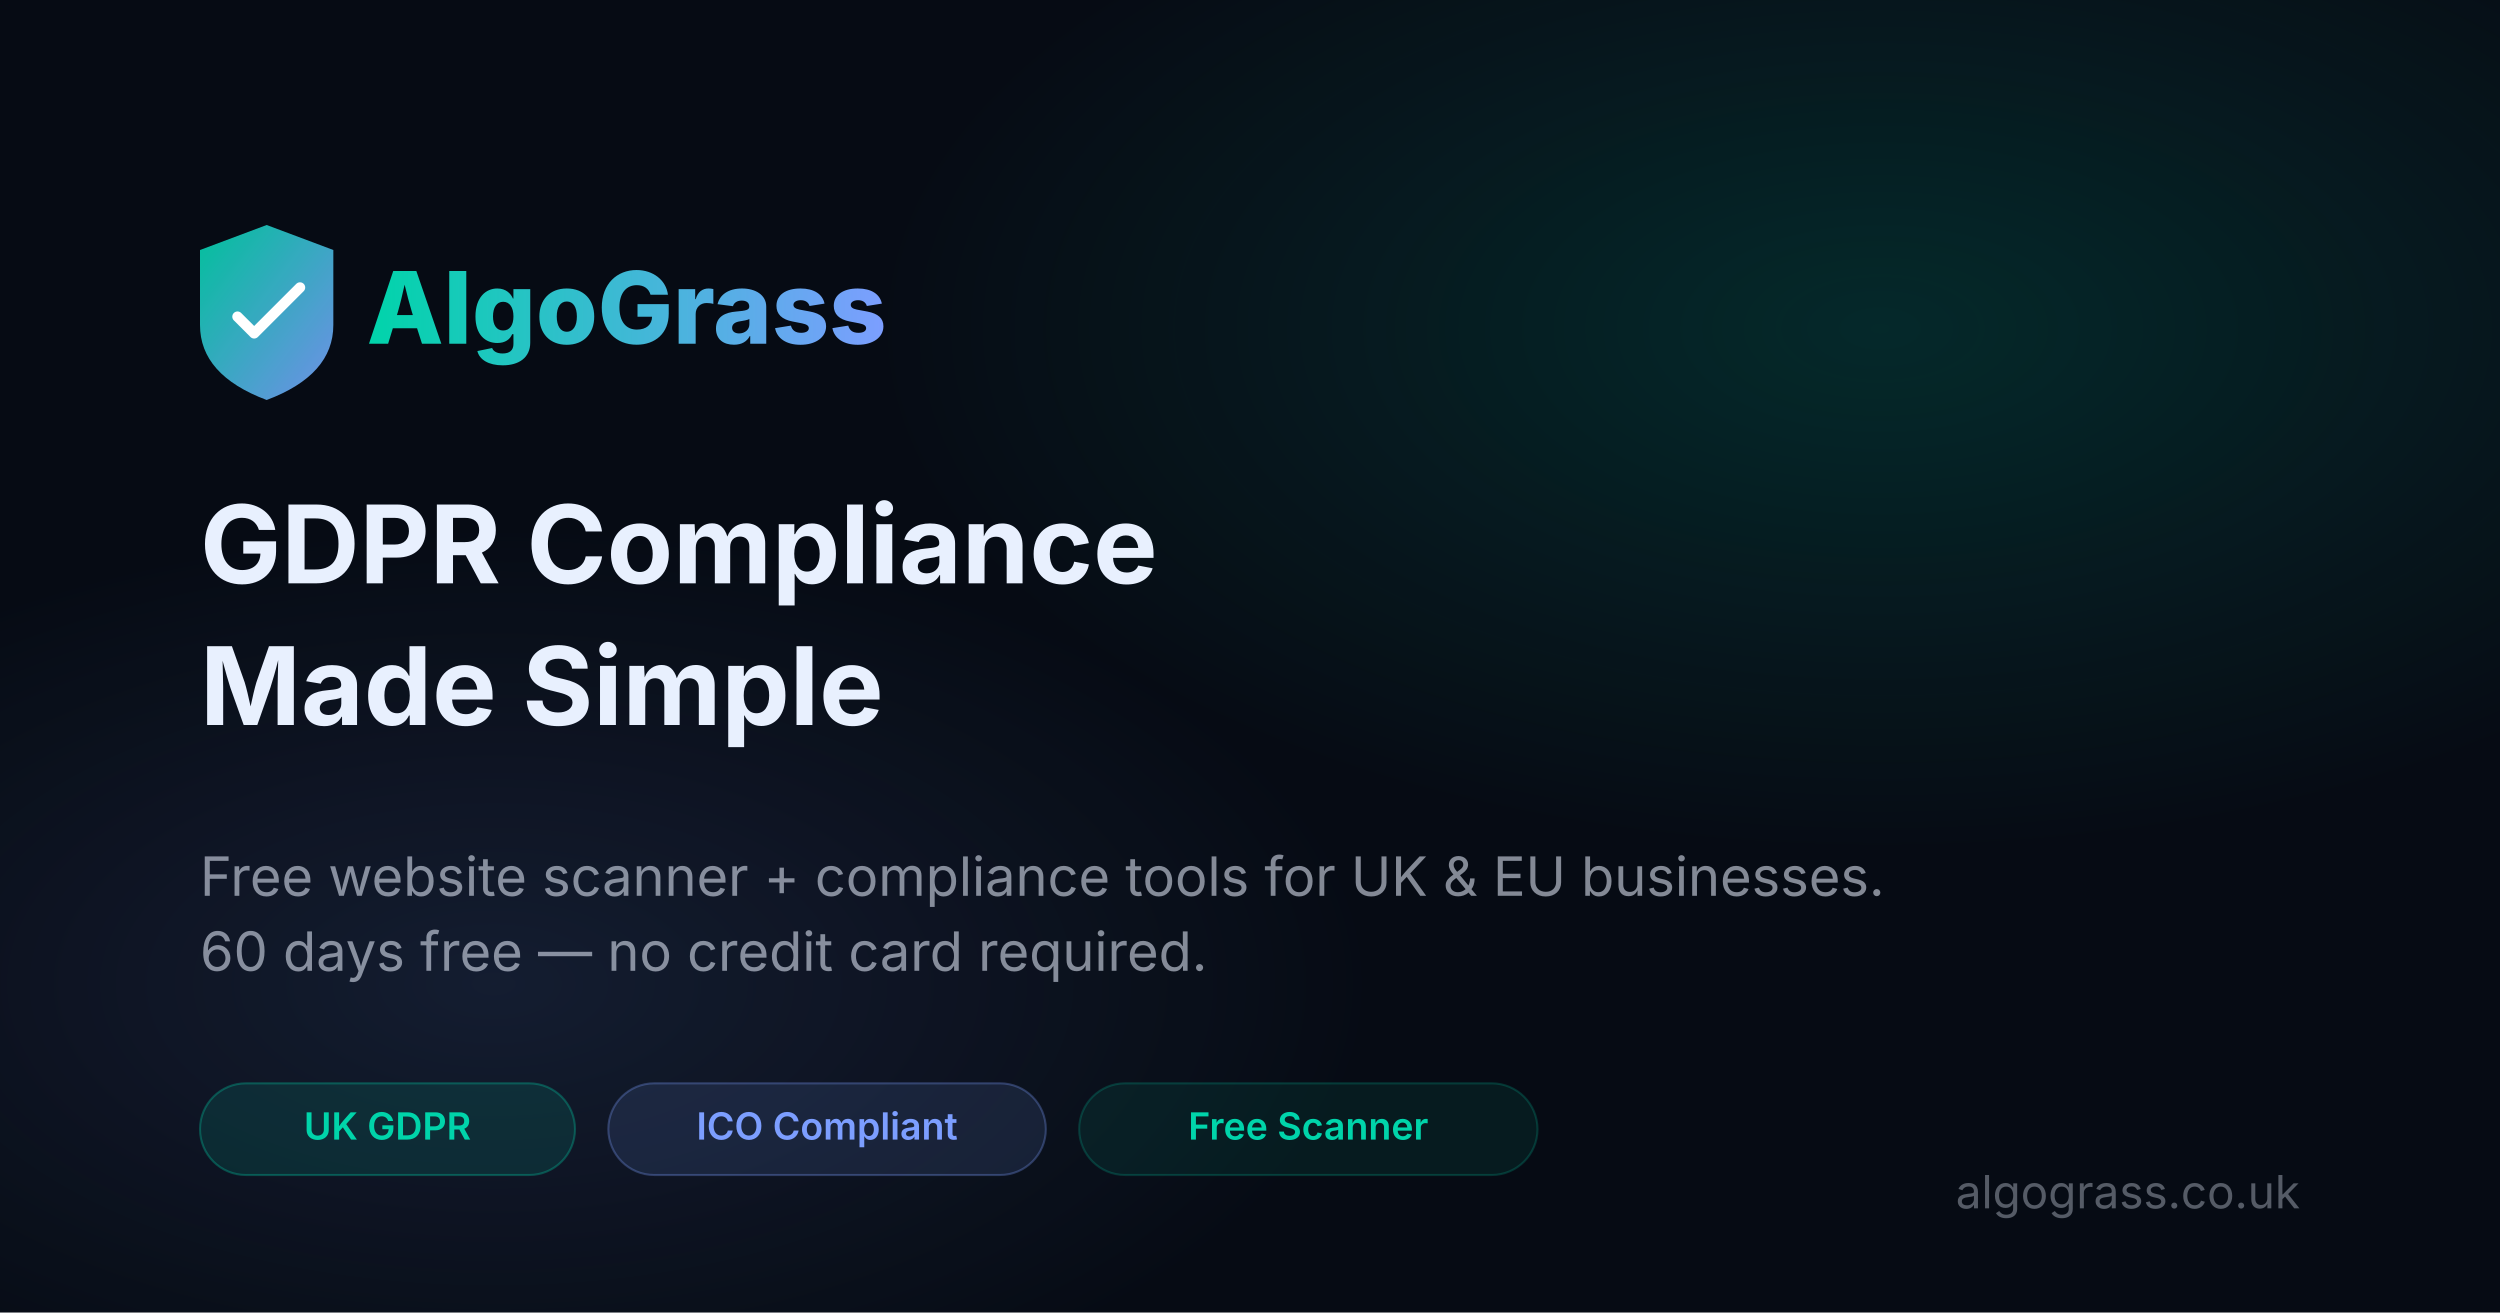
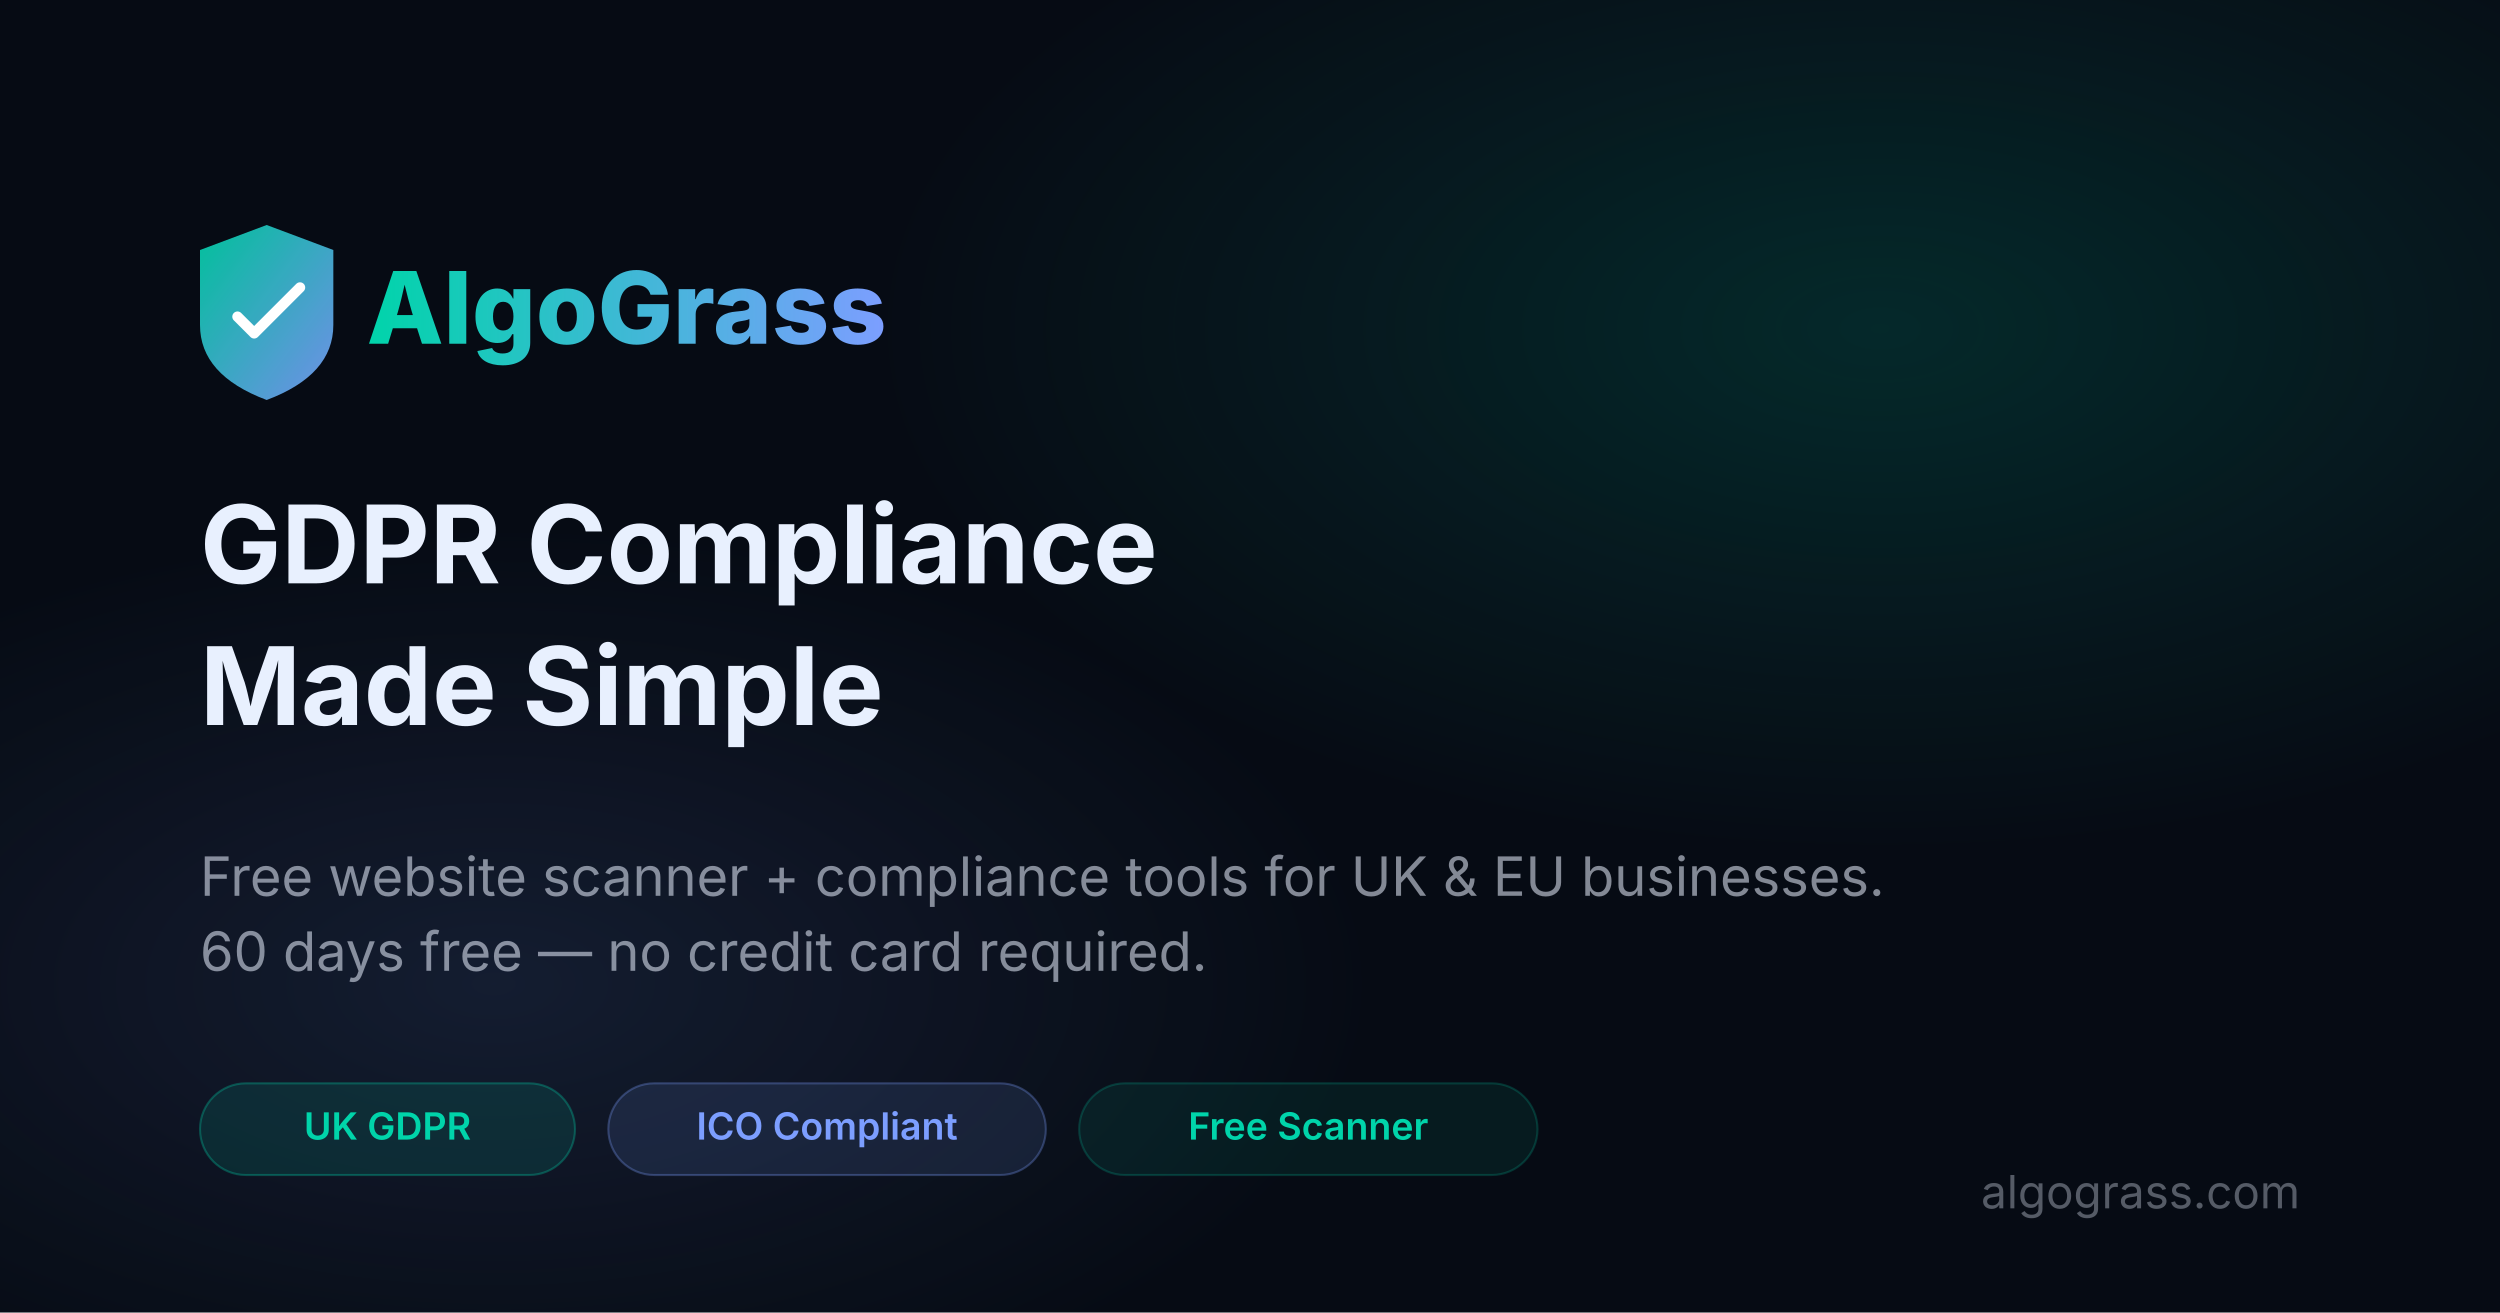
<svg xmlns="http://www.w3.org/2000/svg" width="1200" height="630" viewBox="0 0 1200 630" fill="none">
  <rect width="1200" height="630" fill="#060B14" />
  <circle cx="900" cy="150" r="400" fill="radial-gradient" opacity="0.4" />
  <radialGradient id="g1" cx="75%" cy="25%" r="40%">
    <stop offset="0%" stop-color="#00D4AA" stop-opacity="0.15" />
    <stop offset="100%" stop-color="#00D4AA" stop-opacity="0" />
  </radialGradient>
  <radialGradient id="g2" cx="20%" cy="75%" r="35%">
    <stop offset="0%" stop-color="#7C9EFF" stop-opacity="0.12" />
    <stop offset="100%" stop-color="#7C9EFF" stop-opacity="0" />
  </radialGradient>
  <rect width="1200" height="630" fill="url(#g1)" />
  <rect width="1200" height="630" fill="url(#g2)" />
  <path d="M96 120 L128 108 L160 120 L160 156 Q160 180 128 192 Q96 180 96 156 Z" fill="url(#logoGrad)" opacity="0.9" />
  <defs>
    <linearGradient id="logoGrad" x1="0" y1="0" x2="1" y2="1">
      <stop offset="0%" stop-color="#00D4AA" />
      <stop offset="100%" stop-color="#7C9EFF" />
    </linearGradient>
    <linearGradient id="textGrad" x1="0" y1="0" x2="1" y2="0">
      <stop offset="0%" stop-color="#00D4AA" />
      <stop offset="100%" stop-color="#7C9EFF" />
    </linearGradient>
  </defs>
  <path d="M114 152 L122 160 L144 138" stroke="white" stroke-width="5" stroke-linecap="round" stroke-linejoin="round" />
  <text x="176" y="165" font-family="system-ui, -apple-system, sans-serif" font-size="48" font-weight="800" fill="url(#textGrad)">AlgoGrass</text>
  <text x="96" y="280" font-family="system-ui, -apple-system, sans-serif" font-size="52" font-weight="700" fill="#E8F0FE">GDPR Compliance</text>
  <text x="96" y="348" font-family="system-ui, -apple-system, sans-serif" font-size="52" font-weight="700" fill="#E8F0FE">Made Simple</text>
  <text x="96" y="430" font-family="system-ui, -apple-system, sans-serif" font-size="26" fill="rgba(232,240,254,0.55)">Free website scanner + compliance tools for UK &amp; EU businesses.</text>
  <text x="96" y="466" font-family="system-ui, -apple-system, sans-serif" font-size="26" fill="rgba(232,240,254,0.55)">60 days free — no credit card required.</text>
  <rect x="96" y="520" width="180" height="44" rx="22" fill="rgba(0,212,170,0.12)" stroke="rgba(0,212,170,0.3)" stroke-width="1" />
  <text x="186" y="547" font-family="system-ui, -apple-system, sans-serif" font-size="18" fill="#00D4AA" text-anchor="middle" font-weight="600">UK GDPR</text>
  <rect x="292" y="520" width="210" height="44" rx="22" fill="rgba(124,158,255,0.12)" stroke="rgba(124,158,255,0.3)" stroke-width="1" />
  <text x="397" y="547" font-family="system-ui, -apple-system, sans-serif" font-size="18" fill="#7C9EFF" text-anchor="middle" font-weight="600">ICO Compliant</text>
  <rect x="518" y="520" width="220" height="44" rx="22" fill="rgba(0,212,170,0.08)" stroke="rgba(0,212,170,0.2)" stroke-width="1" />
  <text x="628" y="547" font-family="system-ui, -apple-system, sans-serif" font-size="18" fill="#00D4AA" text-anchor="middle" font-weight="600">Free Scanner</text>
-   <text x="1104" y="580" font-family="system-ui, -apple-system, sans-serif" font-size="22" fill="rgba(232,240,254,0.35)" text-anchor="end">algograss.co.uk</text>
+   <text x="1104" y="580" font-family="system-ui, -apple-system, sans-serif" font-size="22" fill="rgba(232,240,254,0.35)" text-anchor="end">algograss.com</text>
</svg>
